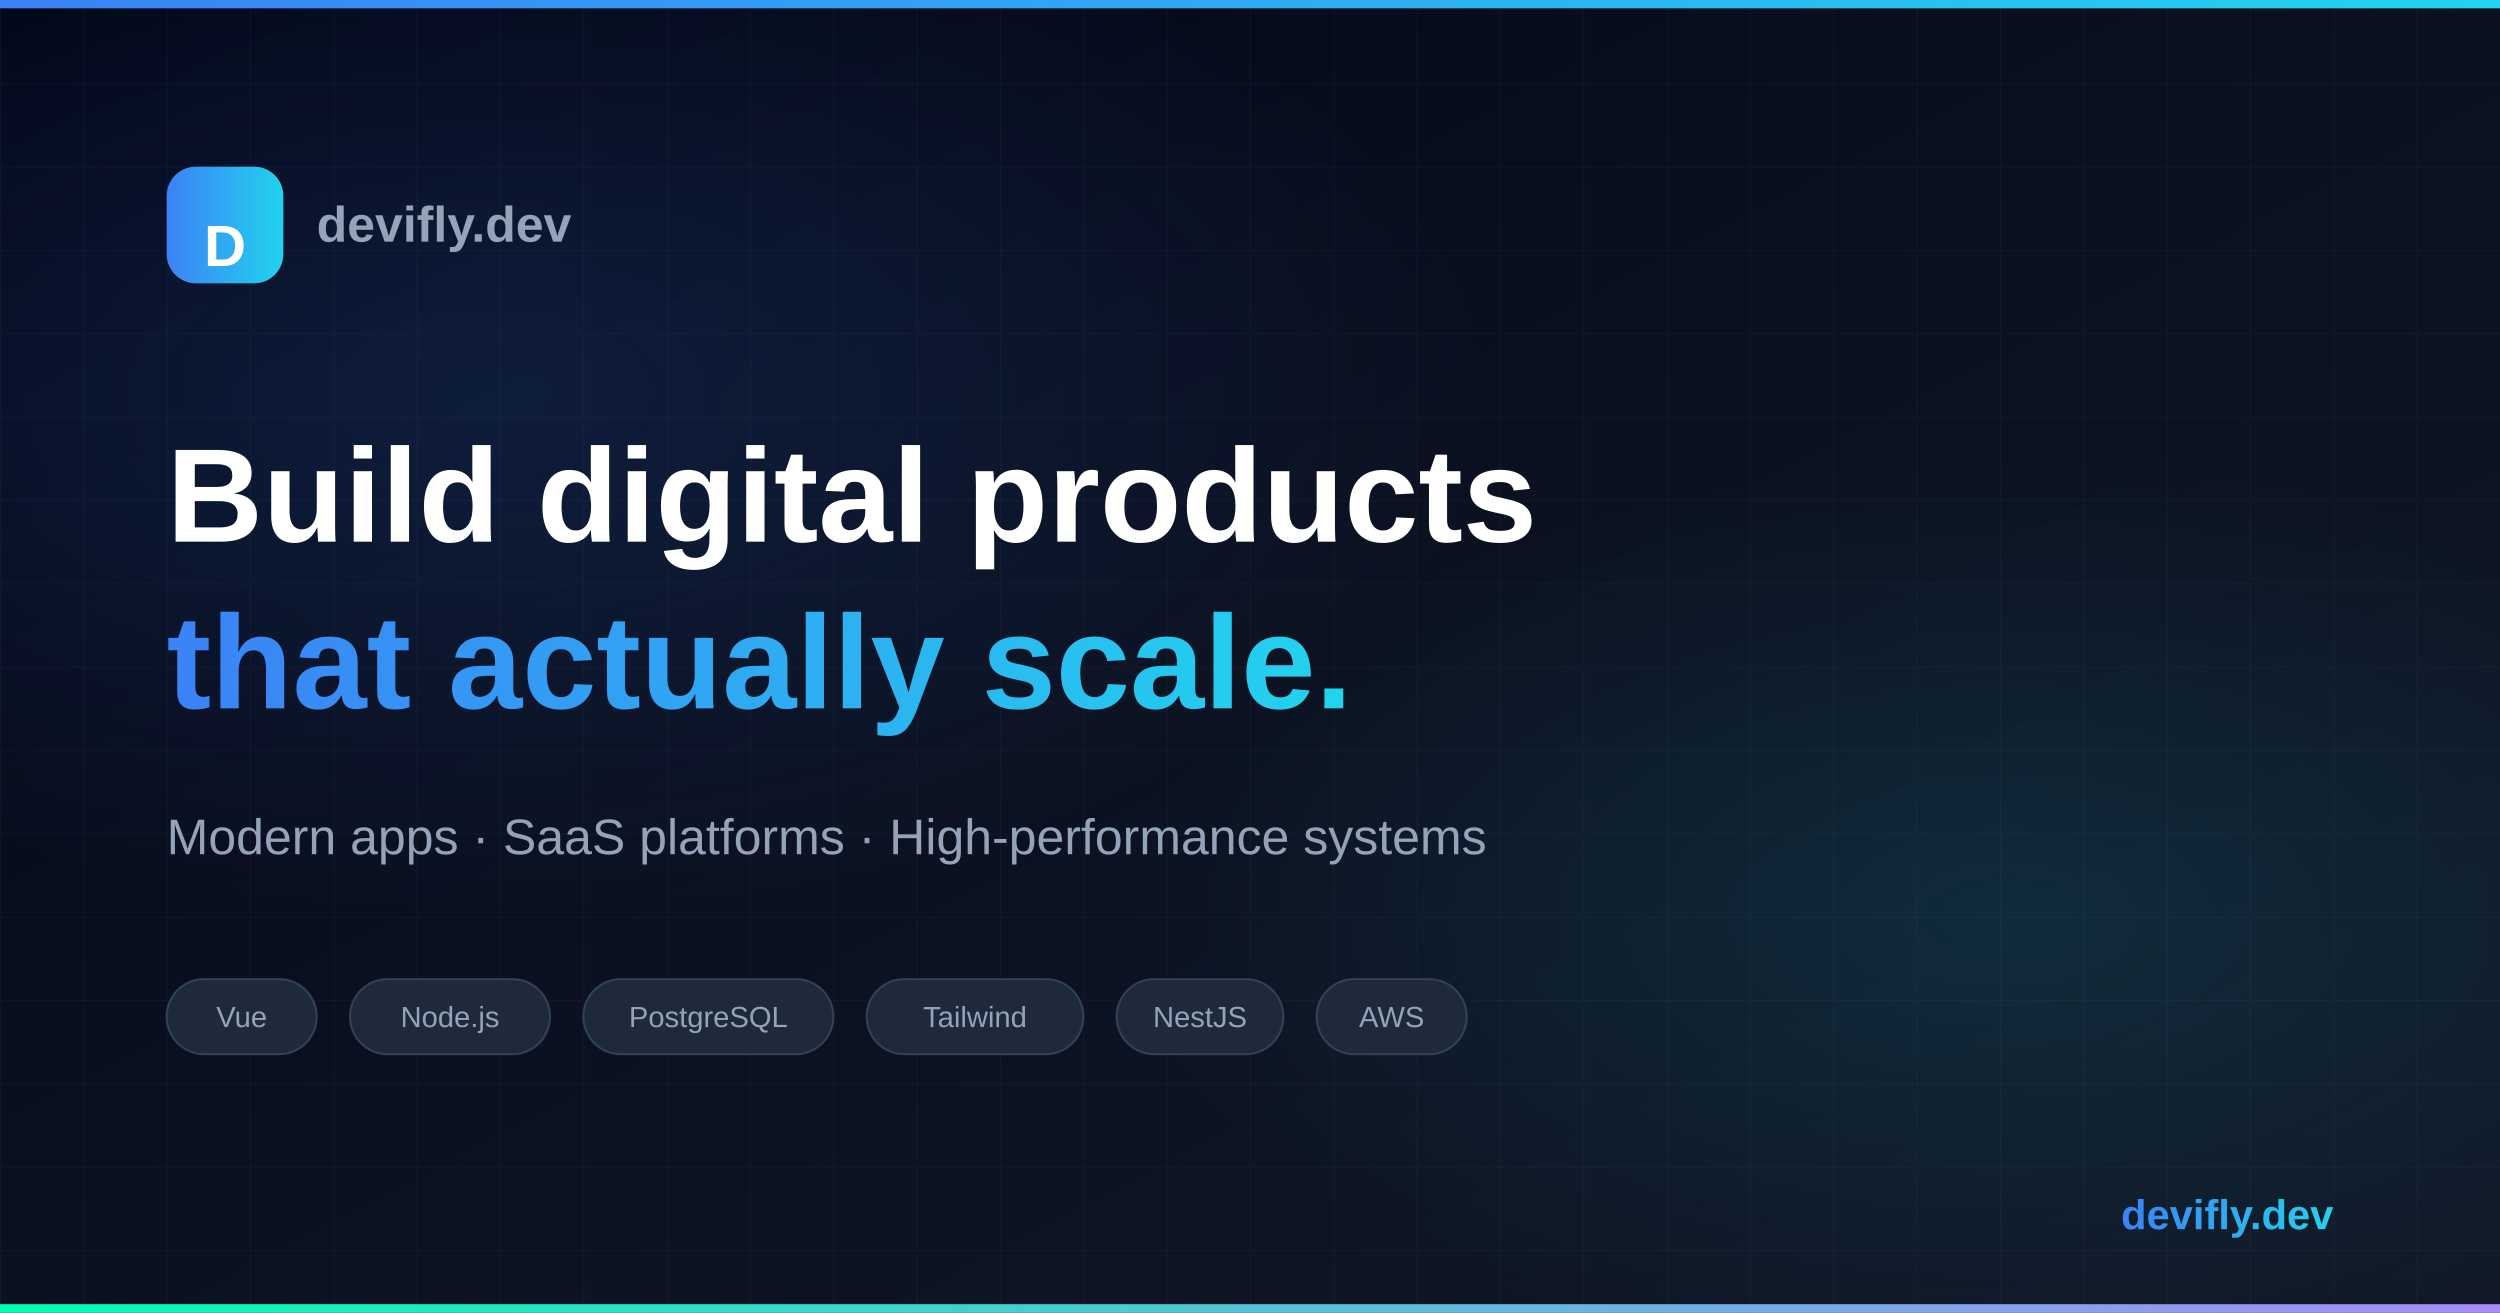
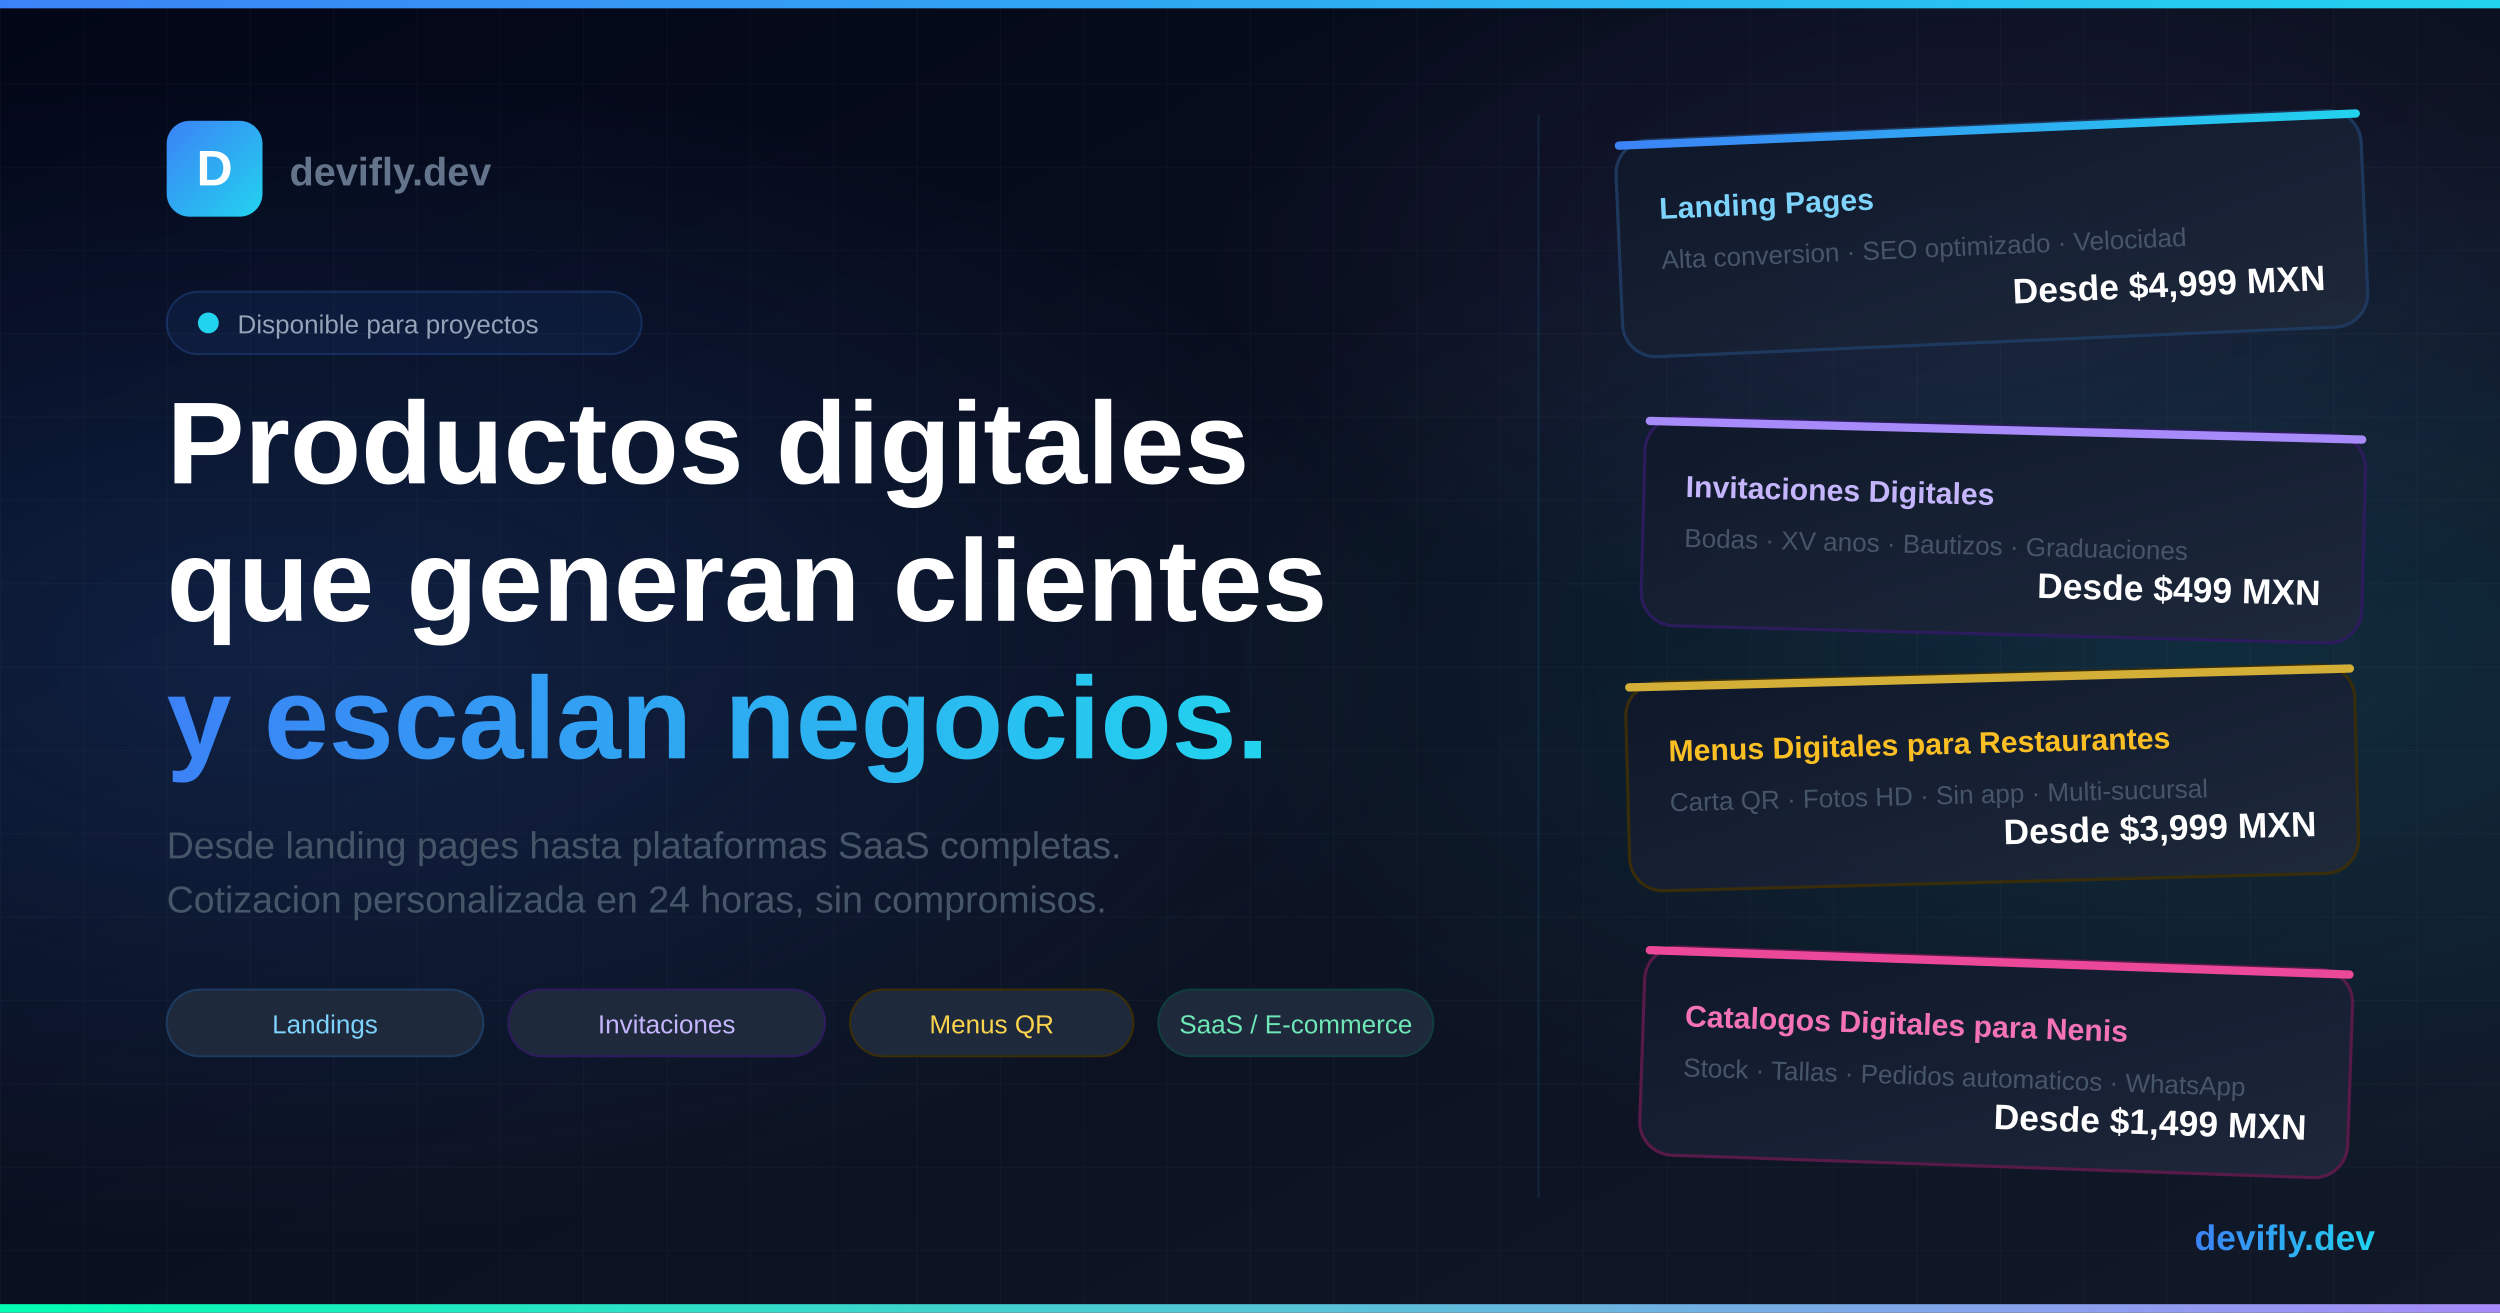
<svg xmlns="http://www.w3.org/2000/svg" width="1200" height="630">
  <defs>
-     <linearGradient id="bg" x1="0%" y1="0%" x2="100%" y2="100%">
+     <linearGradient id="bgGrad" x1="0%" y1="0%" x2="100%" y2="100%">
      <stop offset="0%" style="stop-color:#020617" />
-       <stop offset="50%" style="stop-color:#0B1120" />
+       <stop offset="55%" style="stop-color:#0b1120" />
      <stop offset="100%" style="stop-color:#111827" />
    </linearGradient>
-     <linearGradient id="brand" x1="0%" y1="0%" x2="100%" y2="0%">
-       <stop offset="0%" style="stop-color:#3B82F6" />
-       <stop offset="100%" style="stop-color:#22D3EE" />
+     <linearGradient id="brandGrad" x1="0%" y1="0%" x2="100%" y2="0%">
+       <stop offset="0%" style="stop-color:#3b82f6" />
+       <stop offset="100%" style="stop-color:#22d3ee" />
    </linearGradient>
-     <linearGradient id="accent" x1="0%" y1="0%" x2="100%" y2="0%">
-       <stop offset="0%" style="stop-color:#00FFB2" />
-       <stop offset="100%" style="stop-color:#A78BFA" />
+     <linearGradient id="accentGrad" x1="0%" y1="0%" x2="100%" y2="0%">
+       <stop offset="0%" style="stop-color:#00ffb2" />
+       <stop offset="100%" style="stop-color:#a78bfa" />
    </linearGradient>
-     <radialGradient id="glow1" cx="20%" cy="30%" r="40%">
-       <stop offset="0%" style="stop-color:#3B82F6;stop-opacity:0.15" />
-       <stop offset="100%" style="stop-color:#3B82F6;stop-opacity:0" />
+     <linearGradient id="titleGrad" x1="0%" y1="0%" x2="100%" y2="0%">
+       <stop offset="0%" style="stop-color:#3b82f6" />
+       <stop offset="100%" style="stop-color:#22d3ee" />
+     </linearGradient>
+     <linearGradient id="logoGrad" x1="0%" y1="0%" x2="100%" y2="100%">
+       <stop offset="0%" style="stop-color:#3b82f6" />
+       <stop offset="100%" style="stop-color:#22d3ee" />
+     </linearGradient>
+     <linearGradient id="cardBg" x1="0%" y1="0%" x2="100%" y2="100%">
+       <stop offset="0%" style="stop-color:#0f172a" />
+       <stop offset="100%" style="stop-color:#1e293b" />
+     </linearGradient>
+     <radialGradient id="glow1" cx="12%" cy="50%" r="45%">
+       <stop offset="0%" style="stop-color:#3b82f6;stop-opacity:0.18" />
+       <stop offset="100%" style="stop-color:#3b82f6;stop-opacity:0" />
    </radialGradient>
-     <radialGradient id="glow2" cx="80%" cy="70%" r="35%">
-       <stop offset="0%" style="stop-color:#22D3EE;stop-opacity:0.12" />
-       <stop offset="100%" style="stop-color:#22D3EE;stop-opacity:0" />
+     <radialGradient id="glow2" cx="88%" cy="50%" r="42%">
+       <stop offset="0%" style="stop-color:#22d3ee;stop-opacity:0.13" />
+       <stop offset="100%" style="stop-color:#22d3ee;stop-opacity:0" />
+     </radialGradient>
+     <radialGradient id="glow3" cx="78%" cy="20%" r="30%">
+       <stop offset="0%" style="stop-color:#a78bfa;stop-opacity:0.10" />
+       <stop offset="100%" style="stop-color:#a78bfa;stop-opacity:0" />
    </radialGradient>
  </defs>
-   <rect width="1200" height="630" fill="url(#bg)" />
+   <rect width="1200" height="630" fill="url(#bgGrad)" />
  <rect width="1200" height="630" fill="url(#glow1)" />
  <rect width="1200" height="630" fill="url(#glow2)" />
+   <rect width="1200" height="630" fill="url(#glow3)" />
  <pattern id="grid" width="40" height="40" patternUnits="userSpaceOnUse">
-     <path d="M 40 0 L 0 0 0 40" fill="none" stroke="#ffffff" stroke-opacity="0.03" stroke-width="1" />
+     <path d="M 40 0 L 0 0 0 40" fill="none" stroke="#ffffff" stroke-opacity="0.025" stroke-width="1" />
  </pattern>
  <rect width="1200" height="630" fill="url(#grid)" />
-   <rect x="0" y="0" width="1200" height="4" fill="url(#brand)" />
-   <rect x="80" y="80" width="56" height="56" rx="14" fill="url(#brand)" />
-   <text x="108" y="118" font-family="Arial, sans-serif" font-weight="700" font-size="28" fill="white" text-anchor="middle" dominant-baseline="central">D</text>
-   <text x="152" y="116" font-family="Arial, sans-serif" font-weight="700" font-size="24" fill="#94A3B8">devifly.dev</text>
-   <text x="80" y="260" font-family="Arial, sans-serif" font-weight="700" font-size="64" fill="white">Build digital products</text>
-   <text x="80" y="340" font-family="Arial, sans-serif" font-weight="700" font-size="64" fill="url(#brand)">that actually scale.</text>
-   <text x="80" y="410" font-family="Arial, sans-serif" font-weight="400" font-size="24" fill="#94A3B8">Modern apps · SaaS platforms · High-performance systems</text>
-   <rect x="80" y="470" width="72" height="36" rx="18" fill="#1E293B" stroke="#334155" stroke-width="1" />
-   <text x="116" y="493" font-family="Arial, sans-serif" font-weight="500" font-size="14" fill="#94A3B8" text-anchor="middle">Vue</text>
-   <rect x="168" y="470" width="96" height="36" rx="18" fill="#1E293B" stroke="#334155" stroke-width="1" />
-   <text x="216" y="493" font-family="Arial, sans-serif" font-weight="500" font-size="14" fill="#94A3B8" text-anchor="middle">Node.js</text>
-   <rect x="280" y="470" width="120" height="36" rx="18" fill="#1E293B" stroke="#334155" stroke-width="1" />
-   <text x="340" y="493" font-family="Arial, sans-serif" font-weight="500" font-size="14" fill="#94A3B8" text-anchor="middle">PostgreSQL</text>
-   <rect x="416" y="470" width="104" height="36" rx="18" fill="#1E293B" stroke="#334155" stroke-width="1" />
-   <text x="468" y="493" font-family="Arial, sans-serif" font-weight="500" font-size="14" fill="#94A3B8" text-anchor="middle">Tailwind</text>
-   <rect x="536" y="470" width="80" height="36" rx="18" fill="#1E293B" stroke="#334155" stroke-width="1" />
-   <text x="576" y="493" font-family="Arial, sans-serif" font-weight="500" font-size="14" fill="#94A3B8" text-anchor="middle">NestJS</text>
-   <rect x="632" y="470" width="72" height="36" rx="18" fill="#1E293B" stroke="#334155" stroke-width="1" />
-   <text x="668" y="493" font-family="Arial, sans-serif" font-weight="500" font-size="14" fill="#94A3B8" text-anchor="middle">AWS</text>
-   <rect x="0" y="626" width="1200" height="4" fill="url(#accent)" />
-   <text x="1120" y="590" font-family="Arial, sans-serif" font-weight="600" font-size="20" fill="url(#brand)" text-anchor="end">devifly.dev</text>
+   <rect x="0" y="0" width="1200" height="4" fill="url(#brandGrad)" />
+   <rect x="738" y="55" width="1" height="520" fill="url(#brandGrad)" opacity="0.12" />
+   <rect x="80" y="58" width="46" height="46" rx="11" fill="url(#logoGrad)" />
+   <text x="103" y="89" font-family="Arial Black, Arial, sans-serif" font-weight="900" font-size="24" fill="white" text-anchor="middle">D</text>
+   <text x="139" y="89" font-family="Arial, sans-serif" font-weight="700" font-size="19" fill="#64748b">devifly.dev</text>
+   <rect x="80" y="140" width="228" height="30" rx="15" fill="#3b82f615" stroke="#3b82f635" stroke-width="1" />
+   <circle cx="100" cy="155" r="5" fill="#22d3ee" />
+   <text x="114" y="160" font-family="Arial, sans-serif" font-weight="500" font-size="12.5" fill="#94a3b8">Disponible para proyectos</text>
+   <text x="80" y="232" font-family="Arial Black, Arial, sans-serif" font-weight="900" font-size="56" fill="white">Productos digitales</text>
+   <text x="80" y="298" font-family="Arial Black, Arial, sans-serif" font-weight="900" font-size="56" fill="white">que generan clientes</text>
+   <text x="80" y="364" font-family="Arial Black, Arial, sans-serif" font-weight="900" font-size="56" fill="url(#titleGrad)">y escalan negocios.</text>
+   <text x="80" y="412" font-family="Arial, sans-serif" font-weight="400" font-size="18" fill="#475569">Desde landing pages hasta plataformas SaaS completas.</text>
+   <text x="80" y="438" font-family="Arial, sans-serif" font-weight="400" font-size="18" fill="#475569">Cotizacion personalizada en 24 horas, sin compromisos.</text>
+   <rect x="80" y="475" width="152" height="32" rx="16" fill="#1e293b" stroke="#1d3a5f" stroke-width="1" />
+   <text x="156" y="496" font-family="Arial, sans-serif" font-weight="500" font-size="12.5" fill="#7dd3fc" text-anchor="middle">Landings</text>
+   <rect x="244" y="475" width="152" height="32" rx="16" fill="#1e293b" stroke="#2d1b5e" stroke-width="1" />
+   <text x="320" y="496" font-family="Arial, sans-serif" font-weight="500" font-size="12.5" fill="#c4b5fd" text-anchor="middle">Invitaciones</text>
+   <rect x="408" y="475" width="136" height="32" rx="16" fill="#1e293b" stroke="#3a2d08" stroke-width="1" />
+   <text x="476" y="496" font-family="Arial, sans-serif" font-weight="500" font-size="12.5" fill="#fcd34d" text-anchor="middle">Menus QR</text>
+   <rect x="556" y="475" width="132" height="32" rx="16" fill="#1e293b" stroke="#0f3d3d" stroke-width="1" />
+   <text x="622" y="496" font-family="Arial, sans-serif" font-weight="500" font-size="12.5" fill="#6ee7b7" text-anchor="middle">SaaS / E-commerce</text>
+   <g transform="translate(775, 68) rotate(-2.5)">
+     <rect width="358" height="104" rx="16" fill="url(#cardBg)" stroke="#1e3a5f" stroke-width="1.5" opacity="0.95" />
+     <rect width="358" height="4" rx="2" fill="url(#brandGrad)" />
+     <text x="20" y="38" font-family="Arial, sans-serif" font-weight="700" font-size="14.5" fill="#7dd3fc">Landing Pages</text>
+     <text x="20" y="62" font-family="Arial, sans-serif" font-weight="400" font-size="12.5" fill="#475569">Alta conversion · SEO optimizado · Velocidad</text>
+     <text x="338" y="86" font-family="Arial, sans-serif" font-weight="700" font-size="17" fill="white" text-anchor="end">Desde $4,999 MXN</text>
+   </g>
+   <g transform="translate(790, 200) rotate(1.5)">
+     <rect width="346" height="100" rx="16" fill="url(#cardBg)" stroke="#2d1b5e" stroke-width="1.5" opacity="0.95" />
+     <rect width="346" height="4" rx="2" fill="#a78bfa" />
+     <text x="20" y="38" font-family="Arial, sans-serif" font-weight="700" font-size="14.5" fill="#c4b5fd">Invitaciones Digitales</text>
+     <text x="20" y="62" font-family="Arial, sans-serif" font-weight="400" font-size="12.5" fill="#475569">Bodas · XV anos · Bautizos · Graduaciones</text>
+     <text x="326" y="82" font-family="Arial, sans-serif" font-weight="700" font-size="17" fill="white" text-anchor="end">Desde $499 MXN</text>
+   </g>
+   <g transform="translate(780, 328) rotate(-1.5)">
+     <rect width="350" height="100" rx="16" fill="url(#cardBg)" stroke="#3a2d08" stroke-width="1.5" opacity="0.95" />
+     <rect width="350" height="4" rx="2" fill="#d4af37" />
+     <text x="20" y="38" font-family="Arial, sans-serif" font-weight="700" font-size="14.5" fill="#fbbf24">Menus Digitales para Restaurantes</text>
+     <text x="20" y="62" font-family="Arial, sans-serif" font-weight="400" font-size="12.5" fill="#475569">Carta QR · Fotos HD · Sin app · Multi-sucursal</text>
+     <text x="330" y="82" font-family="Arial, sans-serif" font-weight="700" font-size="17" fill="white" text-anchor="end">Desde $3,999 MXN</text>
+   </g>
+   <g transform="translate(790, 454) rotate(2)">
+     <rect width="340" height="100" rx="16" fill="url(#cardBg)" stroke="#5b1a4a" stroke-width="1.5" opacity="0.95" />
+     <rect width="340" height="4" rx="2" fill="#ec4899" />
+     <text x="20" y="38" font-family="Arial, sans-serif" font-weight="700" font-size="14.5" fill="#f472b6">Catalogos Digitales para Nenis</text>
+     <text x="20" y="62" font-family="Arial, sans-serif" font-weight="400" font-size="12.5" fill="#475569">Stock · Tallas · Pedidos automaticos · WhatsApp</text>
+     <text x="320" y="82" font-family="Arial, sans-serif" font-weight="700" font-size="17" fill="white" text-anchor="end">Desde $1,499 MXN</text>
+   </g>
+   <text x="1140" y="600" font-family="Arial, sans-serif" font-weight="700" font-size="17" fill="url(#brandGrad)" text-anchor="end">devifly.dev</text>
+   <rect x="0" y="626" width="1200" height="4" fill="url(#accentGrad)" />
</svg>
